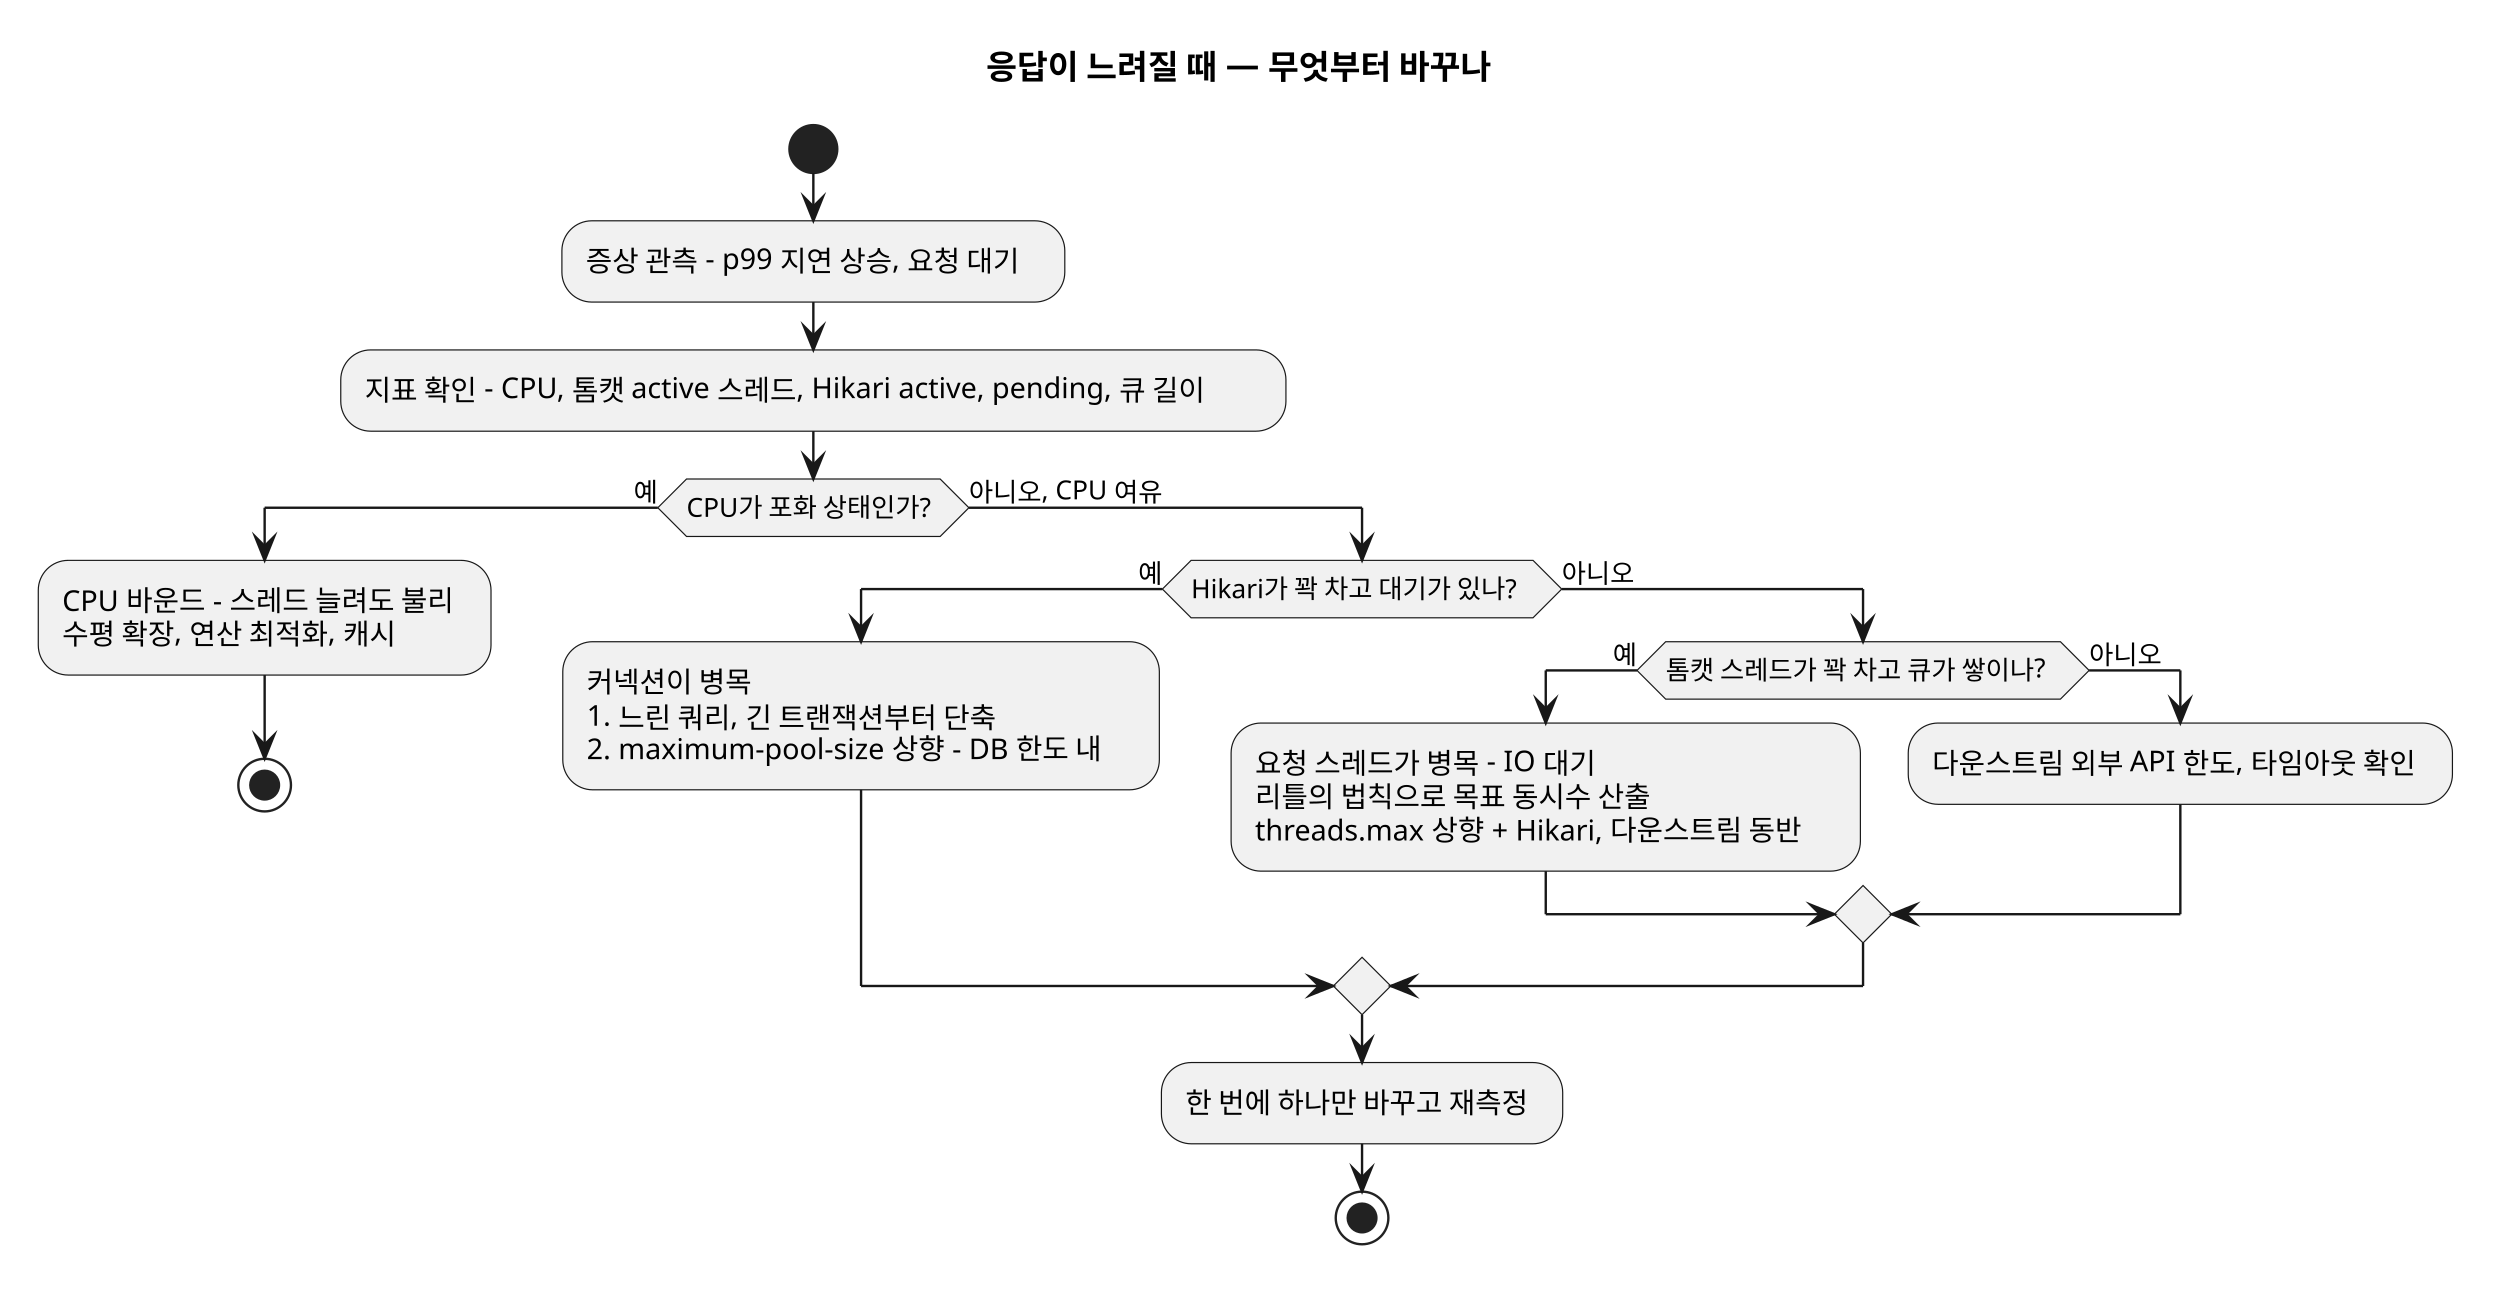
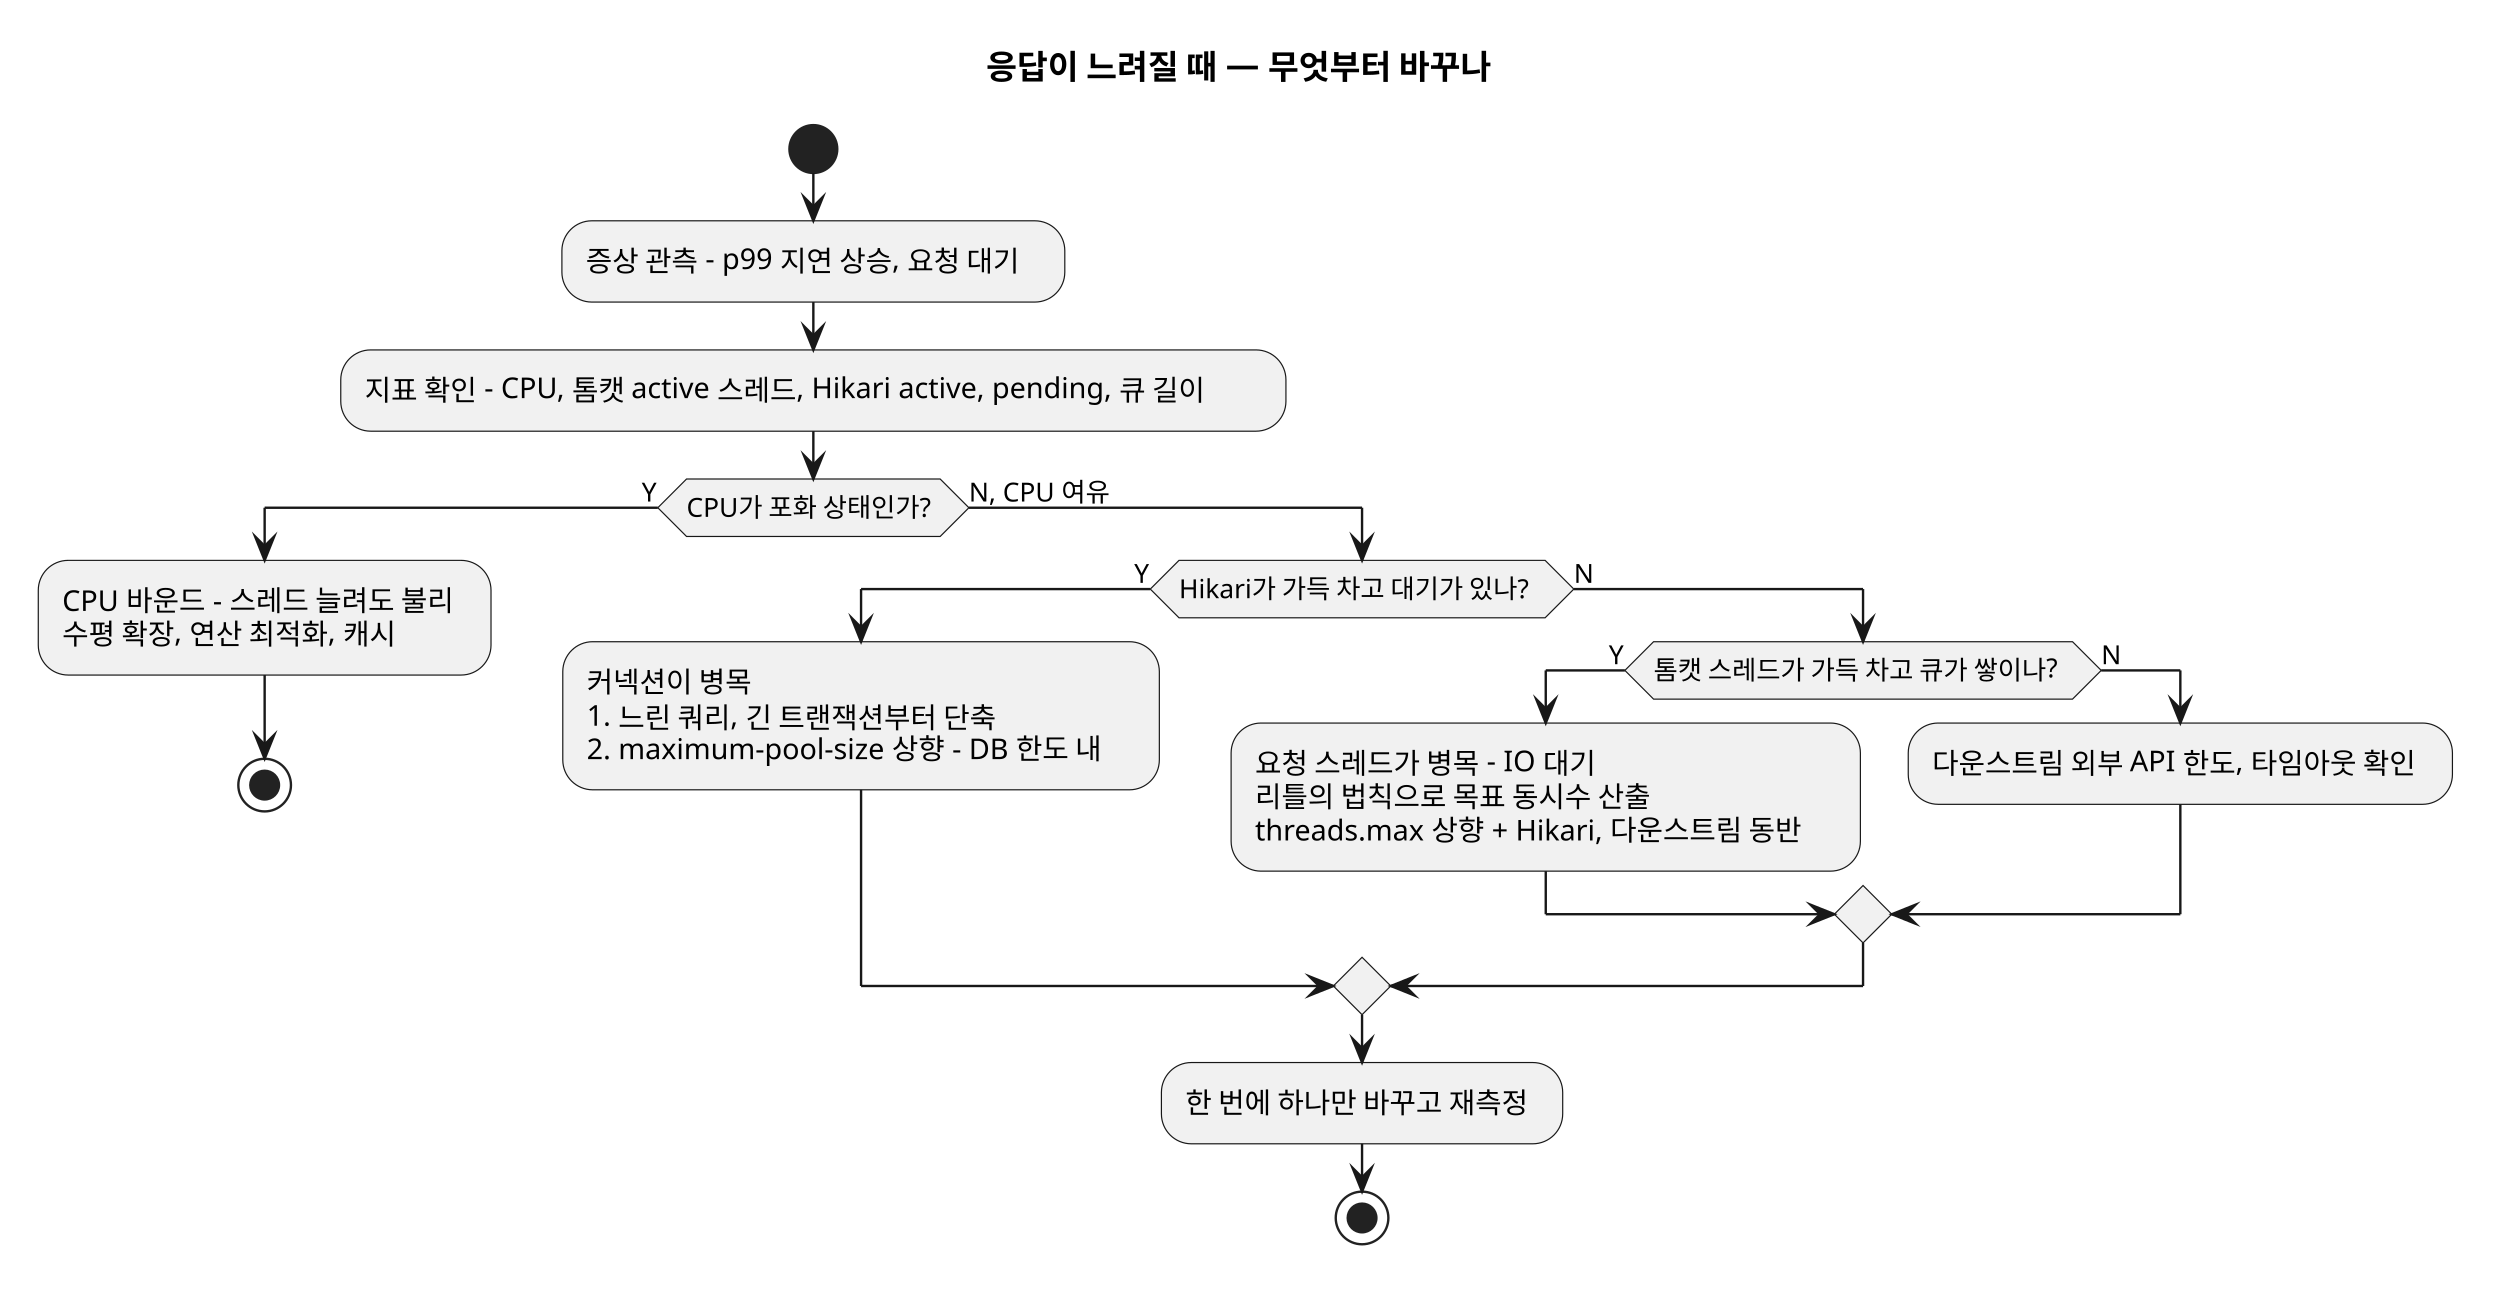
<svg xmlns="http://www.w3.org/2000/svg" version="1.1" data-diagram-type="ACTIVITY" style="width:1045px;height:540px;background:#FFFFFF;" width="1045px" height="540px" viewBox="0 0 1045 540" zoomAndPan="magnify" preserveAspectRatio="none" contentStyleType="text/css">
  <defs />
  <g font-family="sans-serif" lengthAdjust="spacing">
    <g class="title" data-source-line="1">
      <text x="412.214" y="32.995" fill="#000" font-size="14" textLength="218.689" font-weight="700">응답이 느려질 때 — 무엇부터 바꾸나</text>
    </g>
    <ellipse cx="339.98" cy="62.297" rx="10" ry="10" fill="#222" style="stroke:#222;stroke-width:1;" />
    <rect x="234.873" y="92.297" width="210.213" height="33.969" fill="#F1F1F1" style="stroke:#181818;stroke-width:0.5;" rx="12.5" ry="12.5" />
    <text x="244.873" y="113.436" fill="#000" font-size="12" textLength="190.213">증상 관측 - p99 지연 상승, 요청 대기</text>
    <rect x="142.438" y="146.266" width="395.083" height="33.969" fill="#F1F1F1" style="stroke:#181818;stroke-width:0.5;" rx="12.5" ry="12.5" />
    <text x="152.438" y="167.404" fill="#000" font-size="12" textLength="375.083">지표 확인 - CPU, 톰캣 active 스레드, Hikari active, pending, 큐 길이</text>
    <polygon points="286.962,200.234,392.998,200.234,404.998,212.234,392.998,224.234,286.962,224.234,274.962,212.234,286.962,200.234" fill="#F1F1F1" style="stroke:#181818;stroke-width:0.5;stroke-linejoin:miter;stroke-miterlimit:10;" />
    <text x="286.962" y="216.042" fill="#000" font-size="11" textLength="106.036">CPU가 포화 상태인가?</text>
-     <text x="264.842" y="209.64" fill="#000" font-size="11">예</text>
-     <text x="404.998" y="209.64" fill="#000" font-size="11" textLength="83.455">아니오, CPU 여유</text>
+     <text x="268.242" y="209.64" fill="#000" font-size="11">Y</text>
+     <text x="404.998" y="209.64" fill="#000" font-size="11" textLength="61.323">N, CPU 여유</text>
    <rect x="16" y="234.234" width="189.242" height="47.938" fill="#F1F1F1" style="stroke:#181818;stroke-width:0.5;" rx="12.5" ry="12.5" />
    <text x="26" y="255.373" fill="#000" font-size="12" textLength="169.242">CPU 바운드 - 스레드 늘려도 불리</text>
    <text x="26" y="269.342" fill="#000" font-size="12" textLength="144.328">수평 확장, 연산 최적화, 캐시</text>
    <ellipse cx="110.621" cy="328.172" rx="11" ry="11" fill="none" style="stroke:#222;stroke-width:1;" />
    <ellipse cx="110.621" cy="328.172" rx="6" ry="6" fill="#222" style="stroke:#222;stroke-width:1;" />
-     <polygon points="497.878,234.234,640.799,234.234,652.799,246.234,640.799,258.234,497.878,258.234,485.878,246.234,497.878,234.234" fill="#F1F1F1" style="stroke:#181818;stroke-width:0.5;stroke-linejoin:miter;stroke-miterlimit:10;" />
-     <text x="497.878" y="250.042" fill="#000" font-size="11" textLength="142.921">Hikari가 꽉 차고 대기가 있나?</text>
-     <text x="475.758" y="243.64" fill="#000" font-size="11">예</text>
-     <text x="652.799" y="243.64" fill="#000" font-size="11" textLength="30.36">아니오</text>
+     <polygon points="492.818,234.234,645.859,234.234,657.859,246.234,645.859,258.234,492.818,258.234,480.818,246.234,492.818,234.234" fill="#F1F1F1" style="stroke:#181818;stroke-width:0.5;stroke-linejoin:miter;stroke-miterlimit:10;" />
+     <text x="492.818" y="250.042" fill="#000" font-size="11" textLength="153.041">Hikari가 가득 차고 대기가 있나?</text>
+     <text x="474.099" y="243.64" fill="#000" font-size="11">Y</text>
+     <text x="657.859" y="243.64" fill="#000" font-size="11">N</text>
    <rect x="235.242" y="268.234" width="249.364" height="61.906" fill="#F1F1F1" style="stroke:#181818;stroke-width:0.5;" rx="12.5" ry="12.5" />
    <text x="245.242" y="289.373" fill="#000" font-size="12" textLength="70.055">커넥션이 병목</text>
    <text x="245.242" y="303.342" fill="#000" font-size="12" textLength="177.857">1. 느린 쿼리, 긴 트랜잭션부터 단축</text>
    <text x="245.242" y="317.311" fill="#000" font-size="12" textLength="229.364">2. maximum-pool-size 상향 - DB 한도 내</text>
-     <polygon points="696.253,268.234,861.253,268.234,873.253,280.234,861.253,292.234,696.253,292.234,684.253,280.234,696.253,268.234" fill="#F1F1F1" style="stroke:#181818;stroke-width:0.5;stroke-linejoin:miter;stroke-miterlimit:10;" />
-     <text x="696.253" y="284.042" fill="#000" font-size="11" textLength="165">톰캣 스레드가 꽉 차고 큐가 쌓이나?</text>
-     <text x="674.133" y="277.64" fill="#000" font-size="11">예</text>
-     <text x="873.253" y="277.64" fill="#000" font-size="11" textLength="30.36">아니오</text>
+     <polygon points="691.193,268.234,866.313,268.234,878.313,280.234,866.313,292.234,691.193,292.234,679.193,280.234,691.193,268.234" fill="#F1F1F1" style="stroke:#181818;stroke-width:0.5;stroke-linejoin:miter;stroke-miterlimit:10;" />
+     <text x="691.193" y="284.042" fill="#000" font-size="11" textLength="175.12">톰캣 스레드가 가득 차고 큐가 쌓이나?</text>
+     <text x="672.474" y="277.64" fill="#000" font-size="11">Y</text>
+     <text x="878.313" y="277.64" fill="#000" font-size="11">N</text>
    <rect x="514.606" y="302.234" width="263.038" height="61.906" fill="#F1F1F1" style="stroke:#181818;stroke-width:0.5;" rx="12.5" ry="12.5" />
    <text x="524.606" y="323.373" fill="#000" font-size="12" textLength="146.788">요청 스레드가 병목 - IO 대기</text>
    <text x="524.606" y="337.342" fill="#000" font-size="12" textLength="169.819">리틀의 법칙으로 목표 동시수 산출</text>
    <text x="524.606" y="351.311" fill="#000" font-size="12" textLength="243.038">threads.max 상향 + Hikari, 다운스트림 동반</text>
    <rect x="797.645" y="302.234" width="227.472" height="33.969" fill="#F1F1F1" style="stroke:#181818;stroke-width:0.5;" rx="12.5" ry="12.5" />
    <text x="807.645" y="323.373" fill="#000" font-size="12" textLength="207.472">다운스트림 외부 API 한도, 타임아웃 확인</text>
    <polygon points="778.753,370.141,790.753,382.141,778.753,394.141,766.753,382.141,778.753,370.141" fill="#F1F1F1" style="stroke:#181818;stroke-width:0.5;stroke-linejoin:miter;stroke-miterlimit:10;" />
    <polygon points="569.339,400.141,581.339,412.141,569.339,424.141,557.339,412.141,569.339,400.141" fill="#F1F1F1" style="stroke:#181818;stroke-width:0.5;stroke-linejoin:miter;stroke-miterlimit:10;" />
    <rect x="485.469" y="444.141" width="167.739" height="33.969" fill="#F1F1F1" style="stroke:#181818;stroke-width:0.5;" rx="12.5" ry="12.5" />
    <text x="495.469" y="465.279" fill="#000" font-size="12" textLength="147.739">한 번에 하나만 바꾸고 재측정</text>
    <ellipse cx="569.339" cy="509.109" rx="11" ry="11" fill="none" style="stroke:#222;stroke-width:1;" />
    <ellipse cx="569.339" cy="509.109" rx="6" ry="6" fill="#222" style="stroke:#222;stroke-width:1;" />
    <line x1="339.98" y1="72.297" x2="339.98" y2="92.297" style="stroke:#181818;stroke-width:1;" />
    <polygon points="335.98,82.297,339.98,92.297,343.98,82.297,339.98,86.297" fill="#181818" style="stroke:#181818;stroke-width:1;stroke-linejoin:miter;stroke-miterlimit:10;" />
    <line x1="339.98" y1="126.266" x2="339.98" y2="146.266" style="stroke:#181818;stroke-width:1;" />
    <polygon points="335.98,136.266,339.98,146.266,343.98,136.266,339.98,140.266" fill="#181818" style="stroke:#181818;stroke-width:1;stroke-linejoin:miter;stroke-miterlimit:10;" />
    <line x1="110.621" y1="282.172" x2="110.621" y2="317.172" style="stroke:#181818;stroke-width:1;" />
    <polygon points="106.621,307.172,110.621,317.172,114.621,307.172,110.621,311.172" fill="#181818" style="stroke:#181818;stroke-width:1;stroke-linejoin:miter;stroke-miterlimit:10;" />
-     <line x1="684.253" y1="280.234" x2="646.125" y2="280.234" style="stroke:#181818;stroke-width:1;" />
+     <line x1="679.193" y1="280.234" x2="646.125" y2="280.234" style="stroke:#181818;stroke-width:1;" />
    <line x1="646.125" y1="280.234" x2="646.125" y2="302.234" style="stroke:#181818;stroke-width:1;" />
    <polygon points="642.125,292.234,646.125,302.234,650.125,292.234,646.125,296.234" fill="#181818" style="stroke:#181818;stroke-width:1;stroke-linejoin:miter;stroke-miterlimit:10;" />
-     <line x1="873.253" y1="280.234" x2="911.381" y2="280.234" style="stroke:#181818;stroke-width:1;" />
+     <line x1="878.313" y1="280.234" x2="911.381" y2="280.234" style="stroke:#181818;stroke-width:1;" />
    <line x1="911.381" y1="280.234" x2="911.381" y2="302.234" style="stroke:#181818;stroke-width:1;" />
    <polygon points="907.381,292.234,911.381,302.234,915.381,292.234,911.381,296.234" fill="#181818" style="stroke:#181818;stroke-width:1;stroke-linejoin:miter;stroke-miterlimit:10;" />
    <line x1="646.125" y1="364.141" x2="646.125" y2="382.141" style="stroke:#181818;stroke-width:1;" />
    <line x1="646.125" y1="382.141" x2="766.753" y2="382.141" style="stroke:#181818;stroke-width:1;" />
    <polygon points="756.753,378.141,766.753,382.141,756.753,386.141,760.753,382.141" fill="#181818" style="stroke:#181818;stroke-width:1;stroke-linejoin:miter;stroke-miterlimit:10;" />
    <line x1="911.381" y1="336.203" x2="911.381" y2="382.141" style="stroke:#181818;stroke-width:1;" />
    <line x1="911.381" y1="382.141" x2="790.753" y2="382.141" style="stroke:#181818;stroke-width:1;" />
    <polygon points="800.753,378.141,790.753,382.141,800.753,386.141,796.753,382.141" fill="#181818" style="stroke:#181818;stroke-width:1;stroke-linejoin:miter;stroke-miterlimit:10;" />
-     <line x1="485.878" y1="246.234" x2="359.924" y2="246.234" style="stroke:#181818;stroke-width:1;" />
+     <line x1="480.818" y1="246.234" x2="359.924" y2="246.234" style="stroke:#181818;stroke-width:1;" />
    <line x1="359.924" y1="246.234" x2="359.924" y2="268.234" style="stroke:#181818;stroke-width:1;" />
    <polygon points="355.924,258.234,359.924,268.234,363.924,258.234,359.924,262.234" fill="#181818" style="stroke:#181818;stroke-width:1;stroke-linejoin:miter;stroke-miterlimit:10;" />
-     <line x1="652.799" y1="246.234" x2="778.753" y2="246.234" style="stroke:#181818;stroke-width:1;" />
+     <line x1="657.859" y1="246.234" x2="778.753" y2="246.234" style="stroke:#181818;stroke-width:1;" />
    <line x1="778.753" y1="246.234" x2="778.753" y2="268.234" style="stroke:#181818;stroke-width:1;" />
    <polygon points="774.753,258.234,778.753,268.234,782.753,258.234,778.753,262.234" fill="#181818" style="stroke:#181818;stroke-width:1;stroke-linejoin:miter;stroke-miterlimit:10;" />
    <line x1="359.924" y1="330.141" x2="359.924" y2="412.141" style="stroke:#181818;stroke-width:1;" />
    <line x1="359.924" y1="412.141" x2="557.339" y2="412.141" style="stroke:#181818;stroke-width:1;" />
    <polygon points="547.339,408.141,557.339,412.141,547.339,416.141,551.339,412.141" fill="#181818" style="stroke:#181818;stroke-width:1;stroke-linejoin:miter;stroke-miterlimit:10;" />
    <line x1="778.753" y1="394.141" x2="778.753" y2="412.141" style="stroke:#181818;stroke-width:1;" />
    <line x1="778.753" y1="412.141" x2="581.339" y2="412.141" style="stroke:#181818;stroke-width:1;" />
    <polygon points="591.339,408.141,581.339,412.141,591.339,416.141,587.339,412.141" fill="#181818" style="stroke:#181818;stroke-width:1;stroke-linejoin:miter;stroke-miterlimit:10;" />
    <line x1="569.339" y1="424.141" x2="569.339" y2="444.141" style="stroke:#181818;stroke-width:1;" />
    <polygon points="565.339,434.141,569.339,444.141,573.339,434.141,569.339,438.141" fill="#181818" style="stroke:#181818;stroke-width:1;stroke-linejoin:miter;stroke-miterlimit:10;" />
    <line x1="569.339" y1="478.109" x2="569.339" y2="498.109" style="stroke:#181818;stroke-width:1;" />
    <polygon points="565.339,488.109,569.339,498.109,573.339,488.109,569.339,492.109" fill="#181818" style="stroke:#181818;stroke-width:1;stroke-linejoin:miter;stroke-miterlimit:10;" />
    <line x1="274.962" y1="212.234" x2="110.621" y2="212.234" style="stroke:#181818;stroke-width:1;" />
    <line x1="110.621" y1="212.234" x2="110.621" y2="234.234" style="stroke:#181818;stroke-width:1;" />
    <polygon points="106.621,224.234,110.621,234.234,114.621,224.234,110.621,228.234" fill="#181818" style="stroke:#181818;stroke-width:1;stroke-linejoin:miter;stroke-miterlimit:10;" />
    <line x1="404.998" y1="212.234" x2="569.339" y2="212.234" style="stroke:#181818;stroke-width:1;" />
    <line x1="569.339" y1="212.234" x2="569.339" y2="234.234" style="stroke:#181818;stroke-width:1;" />
    <polygon points="565.339,224.234,569.339,234.234,573.339,224.234,569.339,228.234" fill="#181818" style="stroke:#181818;stroke-width:1;stroke-linejoin:miter;stroke-miterlimit:10;" />
    <line x1="339.98" y1="180.234" x2="339.98" y2="200.234" style="stroke:#181818;stroke-width:1;" />
    <polygon points="335.98,190.234,339.98,200.234,343.98,190.234,339.98,194.234" fill="#181818" style="stroke:#181818;stroke-width:1;stroke-linejoin:miter;stroke-miterlimit:10;" />
  </g>
</svg>
